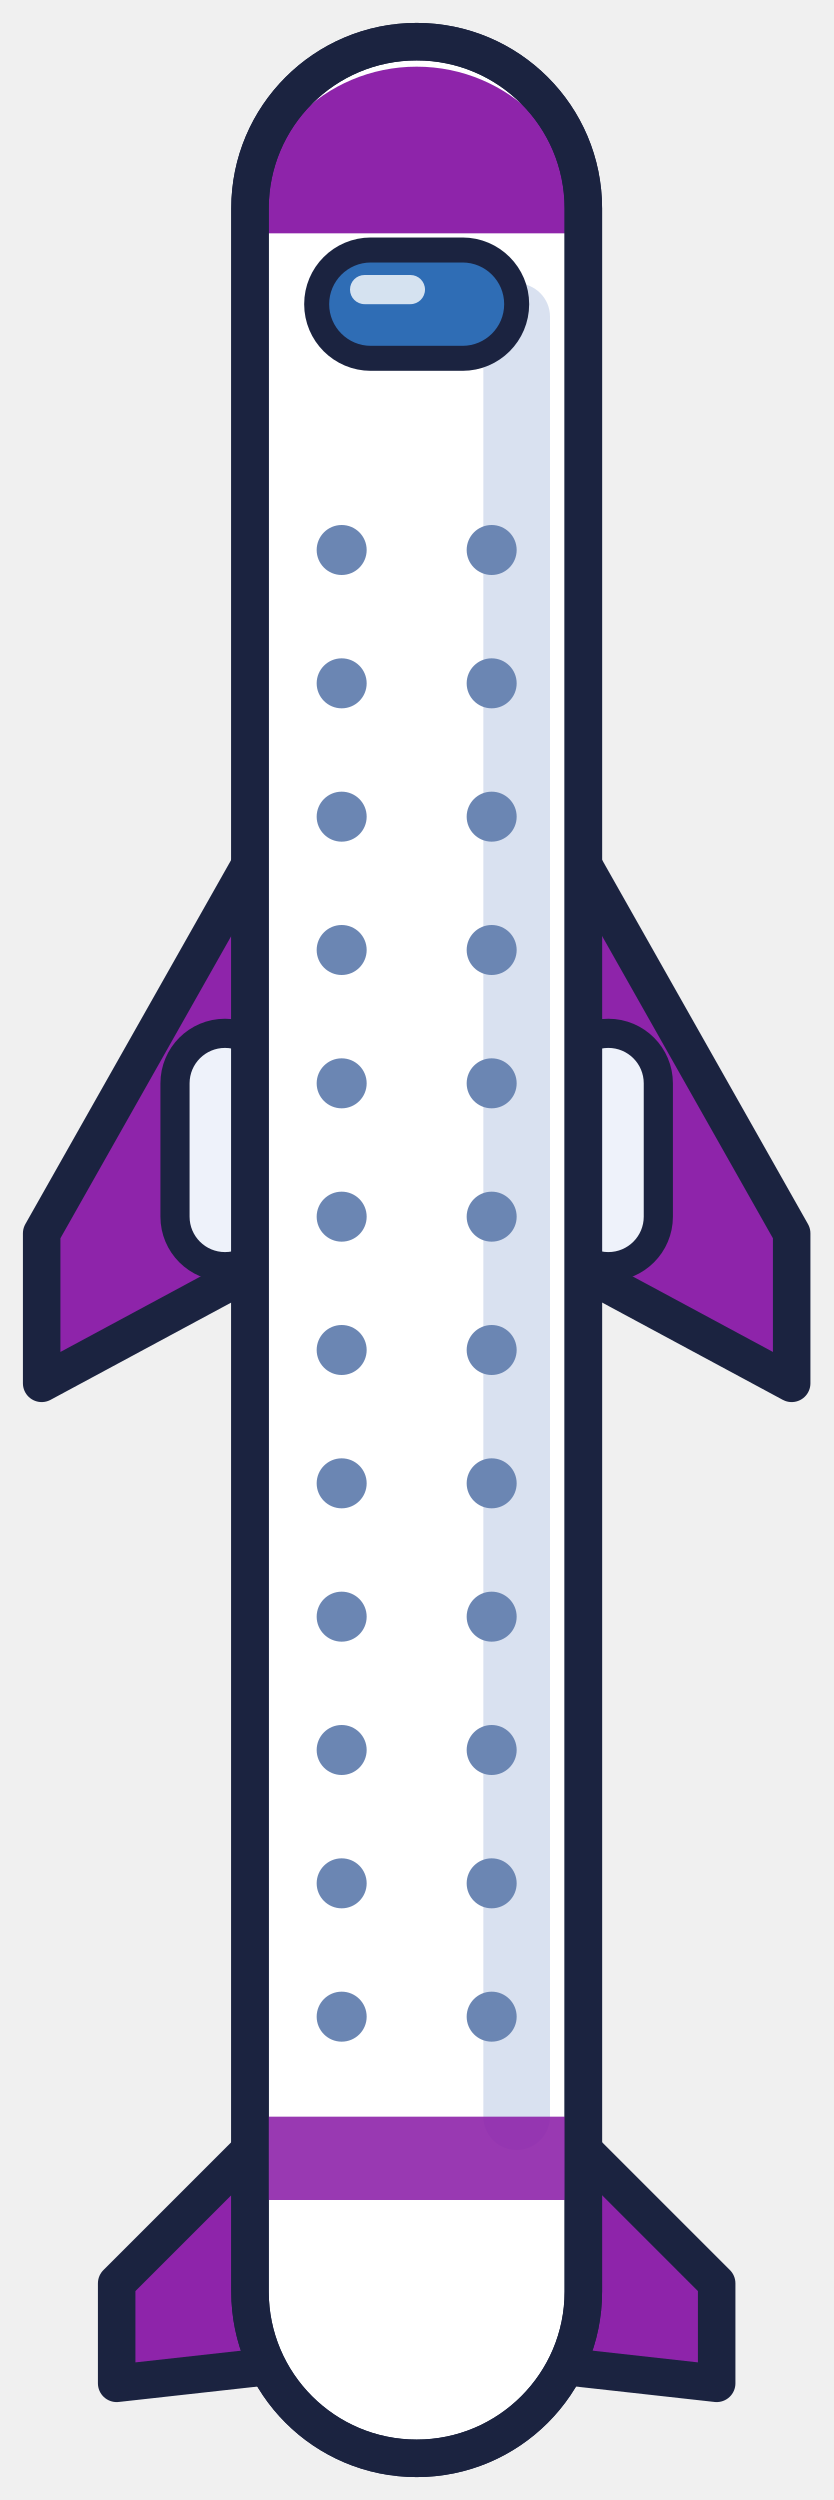
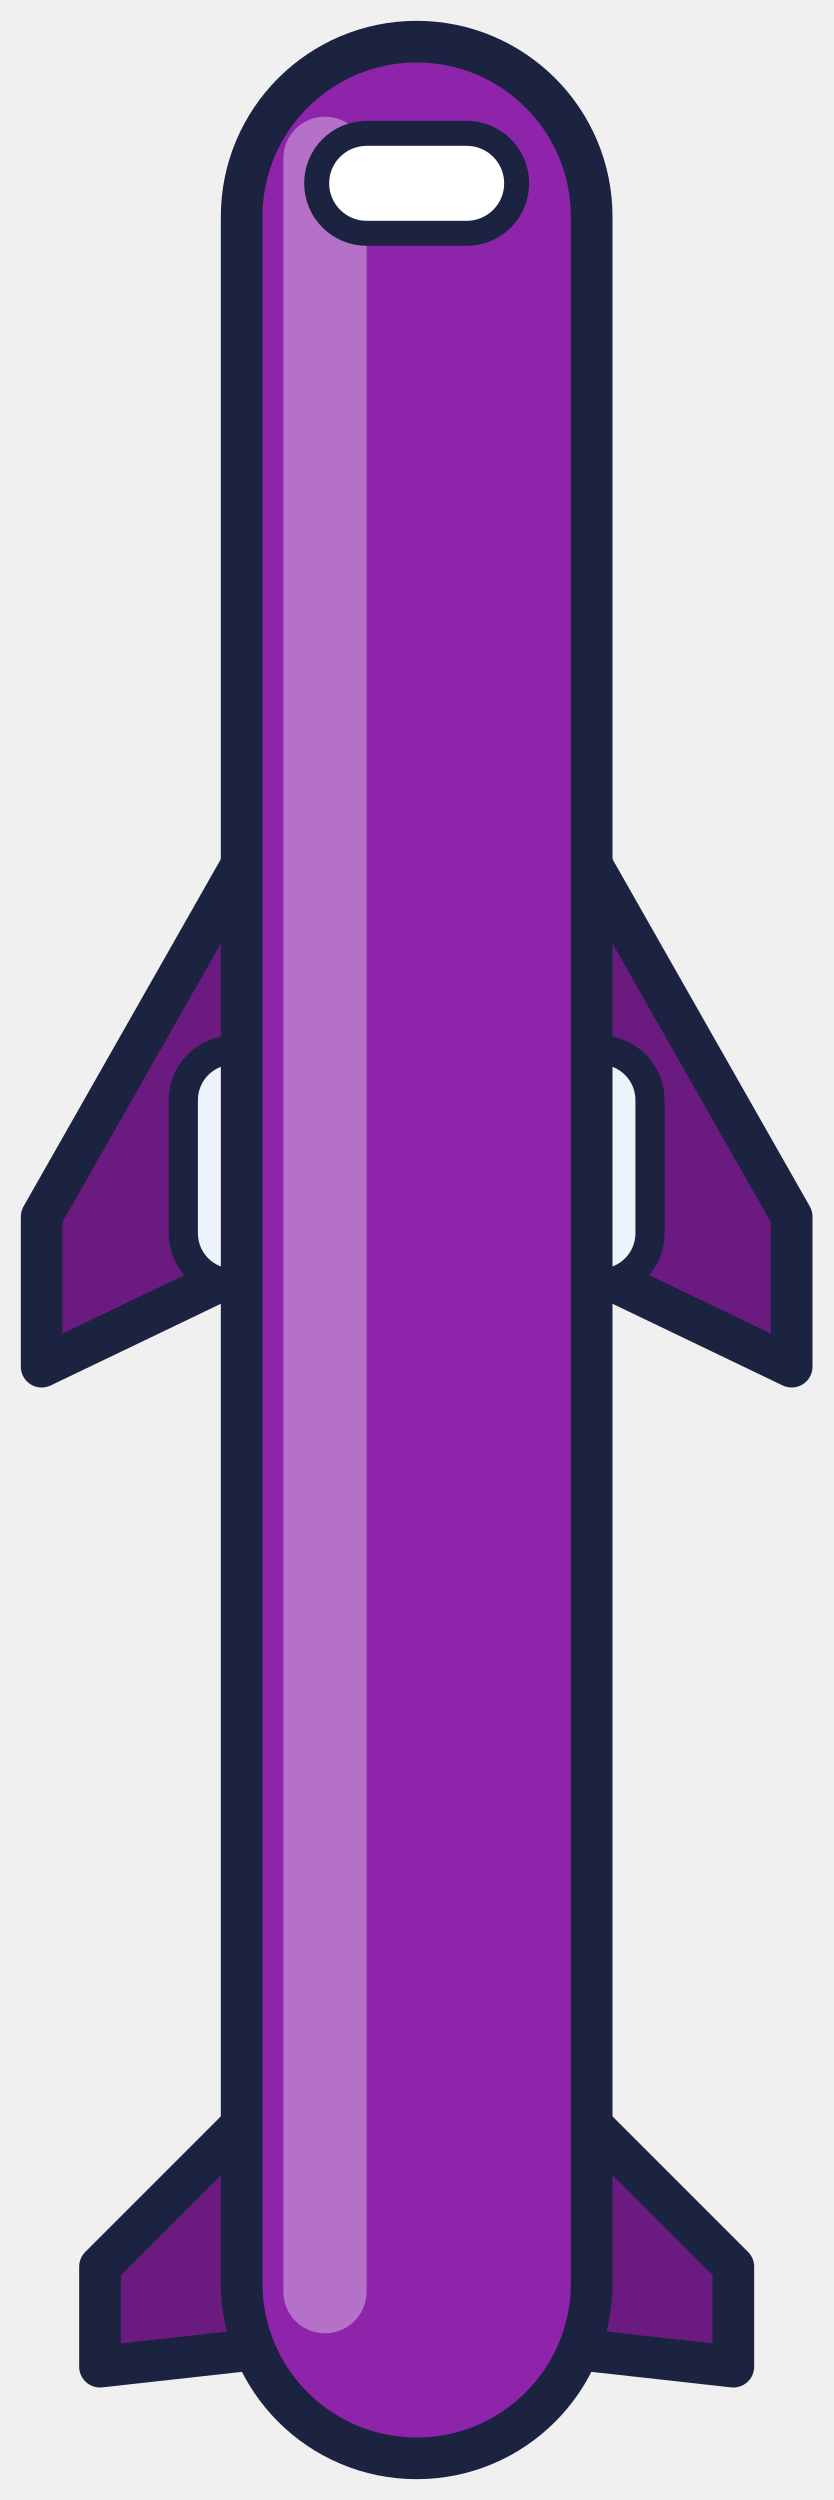
<svg xmlns="http://www.w3.org/2000/svg" viewBox="0 0 100 300" width="100" height="300">
-   <polygon points="69,102 95,148 95,166 69,152" fill="#8E24AA" stroke="#1B2340" stroke-width="4.5" stroke-linejoin="round" />
-   <polygon points="31,102 5,148 5,166 31,152" fill="#8E24AA" stroke="#1B2340" stroke-width="4.5" stroke-linejoin="round" />
-   <polygon points="68,256 86,274 86,286 68,284" fill="#8E24AA" stroke="#1B2340" stroke-width="4.5" stroke-linejoin="round" />
-   <polygon points="32,256 14,274 14,286 32,284" fill="#8E24AA" stroke="#1B2340" stroke-width="4.5" stroke-linejoin="round" />
-   <rect x="21" y="124" width="12" height="28" rx="6" fill="#EEF2FA" stroke="#1B2340" stroke-width="3.5" />
-   <rect x="67" y="124" width="12" height="28" rx="6" fill="#EEF2FA" stroke="#1B2340" stroke-width="3.5" />
-   <rect x="30" y="5" width="40" height="290" rx="20" fill="#FFFFFF" />
-   <path d="M30 28 A20 20 0 0 1 70 28 Z" fill="#8E24AA" />
-   <rect x="58" y="34" width="8" height="224" rx="4" fill="#D9E1F0" />
-   <rect x="30" y="5" width="40" height="290" rx="20" fill="none" stroke="#1B2340" stroke-width="4.5" stroke-linejoin="round" />
-   <rect x="38" y="30" width="24" height="13" rx="6.5" fill="#2F6DB5" stroke="#1B2340" stroke-width="3" />
-   <rect x="42" y="33" width="9" height="3.5" rx="1.75" fill="#FFFFFF" opacity="0.8" />
-   <rect x="30" y="254" width="40" height="10" fill="#8E24AA" opacity="0.9" />
-   <rect x="30" y="5" width="40" height="290" rx="20" fill="none" stroke="#1B2340" stroke-width="4.5" stroke-linejoin="round" />
-   <circle cx="41" cy="66" r="3" fill="#6B86B3" />
-   <circle cx="59" cy="66" r="3" fill="#6B86B3" />
-   <circle cx="41" cy="82" r="3" fill="#6B86B3" />
-   <circle cx="59" cy="82" r="3" fill="#6B86B3" />
-   <circle cx="41" cy="98" r="3" fill="#6B86B3" />
-   <circle cx="59" cy="98" r="3" fill="#6B86B3" />
-   <circle cx="41" cy="114" r="3" fill="#6B86B3" />
-   <circle cx="59" cy="114" r="3" fill="#6B86B3" />
-   <circle cx="41" cy="130" r="3" fill="#6B86B3" />
-   <circle cx="59" cy="130" r="3" fill="#6B86B3" />
-   <circle cx="41" cy="146" r="3" fill="#6B86B3" />
-   <circle cx="59" cy="146" r="3" fill="#6B86B3" />
-   <circle cx="41" cy="162" r="3" fill="#6B86B3" />
-   <circle cx="59" cy="162" r="3" fill="#6B86B3" />
-   <circle cx="41" cy="178" r="3" fill="#6B86B3" />
-   <circle cx="59" cy="178" r="3" fill="#6B86B3" />
-   <circle cx="41" cy="194" r="3" fill="#6B86B3" />
-   <circle cx="59" cy="194" r="3" fill="#6B86B3" />
-   <circle cx="41" cy="210" r="3" fill="#6B86B3" />
-   <circle cx="59" cy="210" r="3" fill="#6B86B3" />
-   <circle cx="41" cy="226" r="3" fill="#6B86B3" />
-   <circle cx="59" cy="226" r="3" fill="#6B86B3" />
-   <circle cx="41" cy="242" r="3" fill="#6B86B3" />
-   <circle cx="59" cy="242" r="3" fill="#6B86B3" />
+   <polygon points="70,102 95,146 95,164 70,152" fill="#6b1b80" stroke="#1B2340" stroke-width="5" stroke-linejoin="round" />
+   <polygon points="30,102 5,146 5,164 30,152" fill="#6b1b80" stroke="#1B2340" stroke-width="5" stroke-linejoin="round" />
+   <polygon points="70,254 88,272 88,284 70,282" fill="#6b1b80" stroke="#1B2340" stroke-width="5" stroke-linejoin="round" />
+   <polygon points="30,254 12,272 12,284 30,282" fill="#6b1b80" stroke="#1B2340" stroke-width="5" stroke-linejoin="round" />
+   <rect x="22" y="126" width="12" height="28" rx="6" fill="#EEF2FA" stroke="#1B2340" stroke-width="3.5" />
+   <rect x="66" y="126" width="12" height="28" rx="6" fill="#EEF2FA" stroke="#1B2340" stroke-width="3.5" />
+   <rect x="29" y="5" width="42" height="290" rx="21" fill="#8E24AA" stroke="#1B2340" stroke-width="5" stroke-linejoin="round" />
+   <rect x="34" y="14" width="10" height="266" rx="5" fill="#FFFFFF" opacity="0.35" />
+   <rect x="38" y="16" width="24" height="12" rx="6" fill="#FFFFFF" stroke="#1B2340" stroke-width="3" />
</svg>
